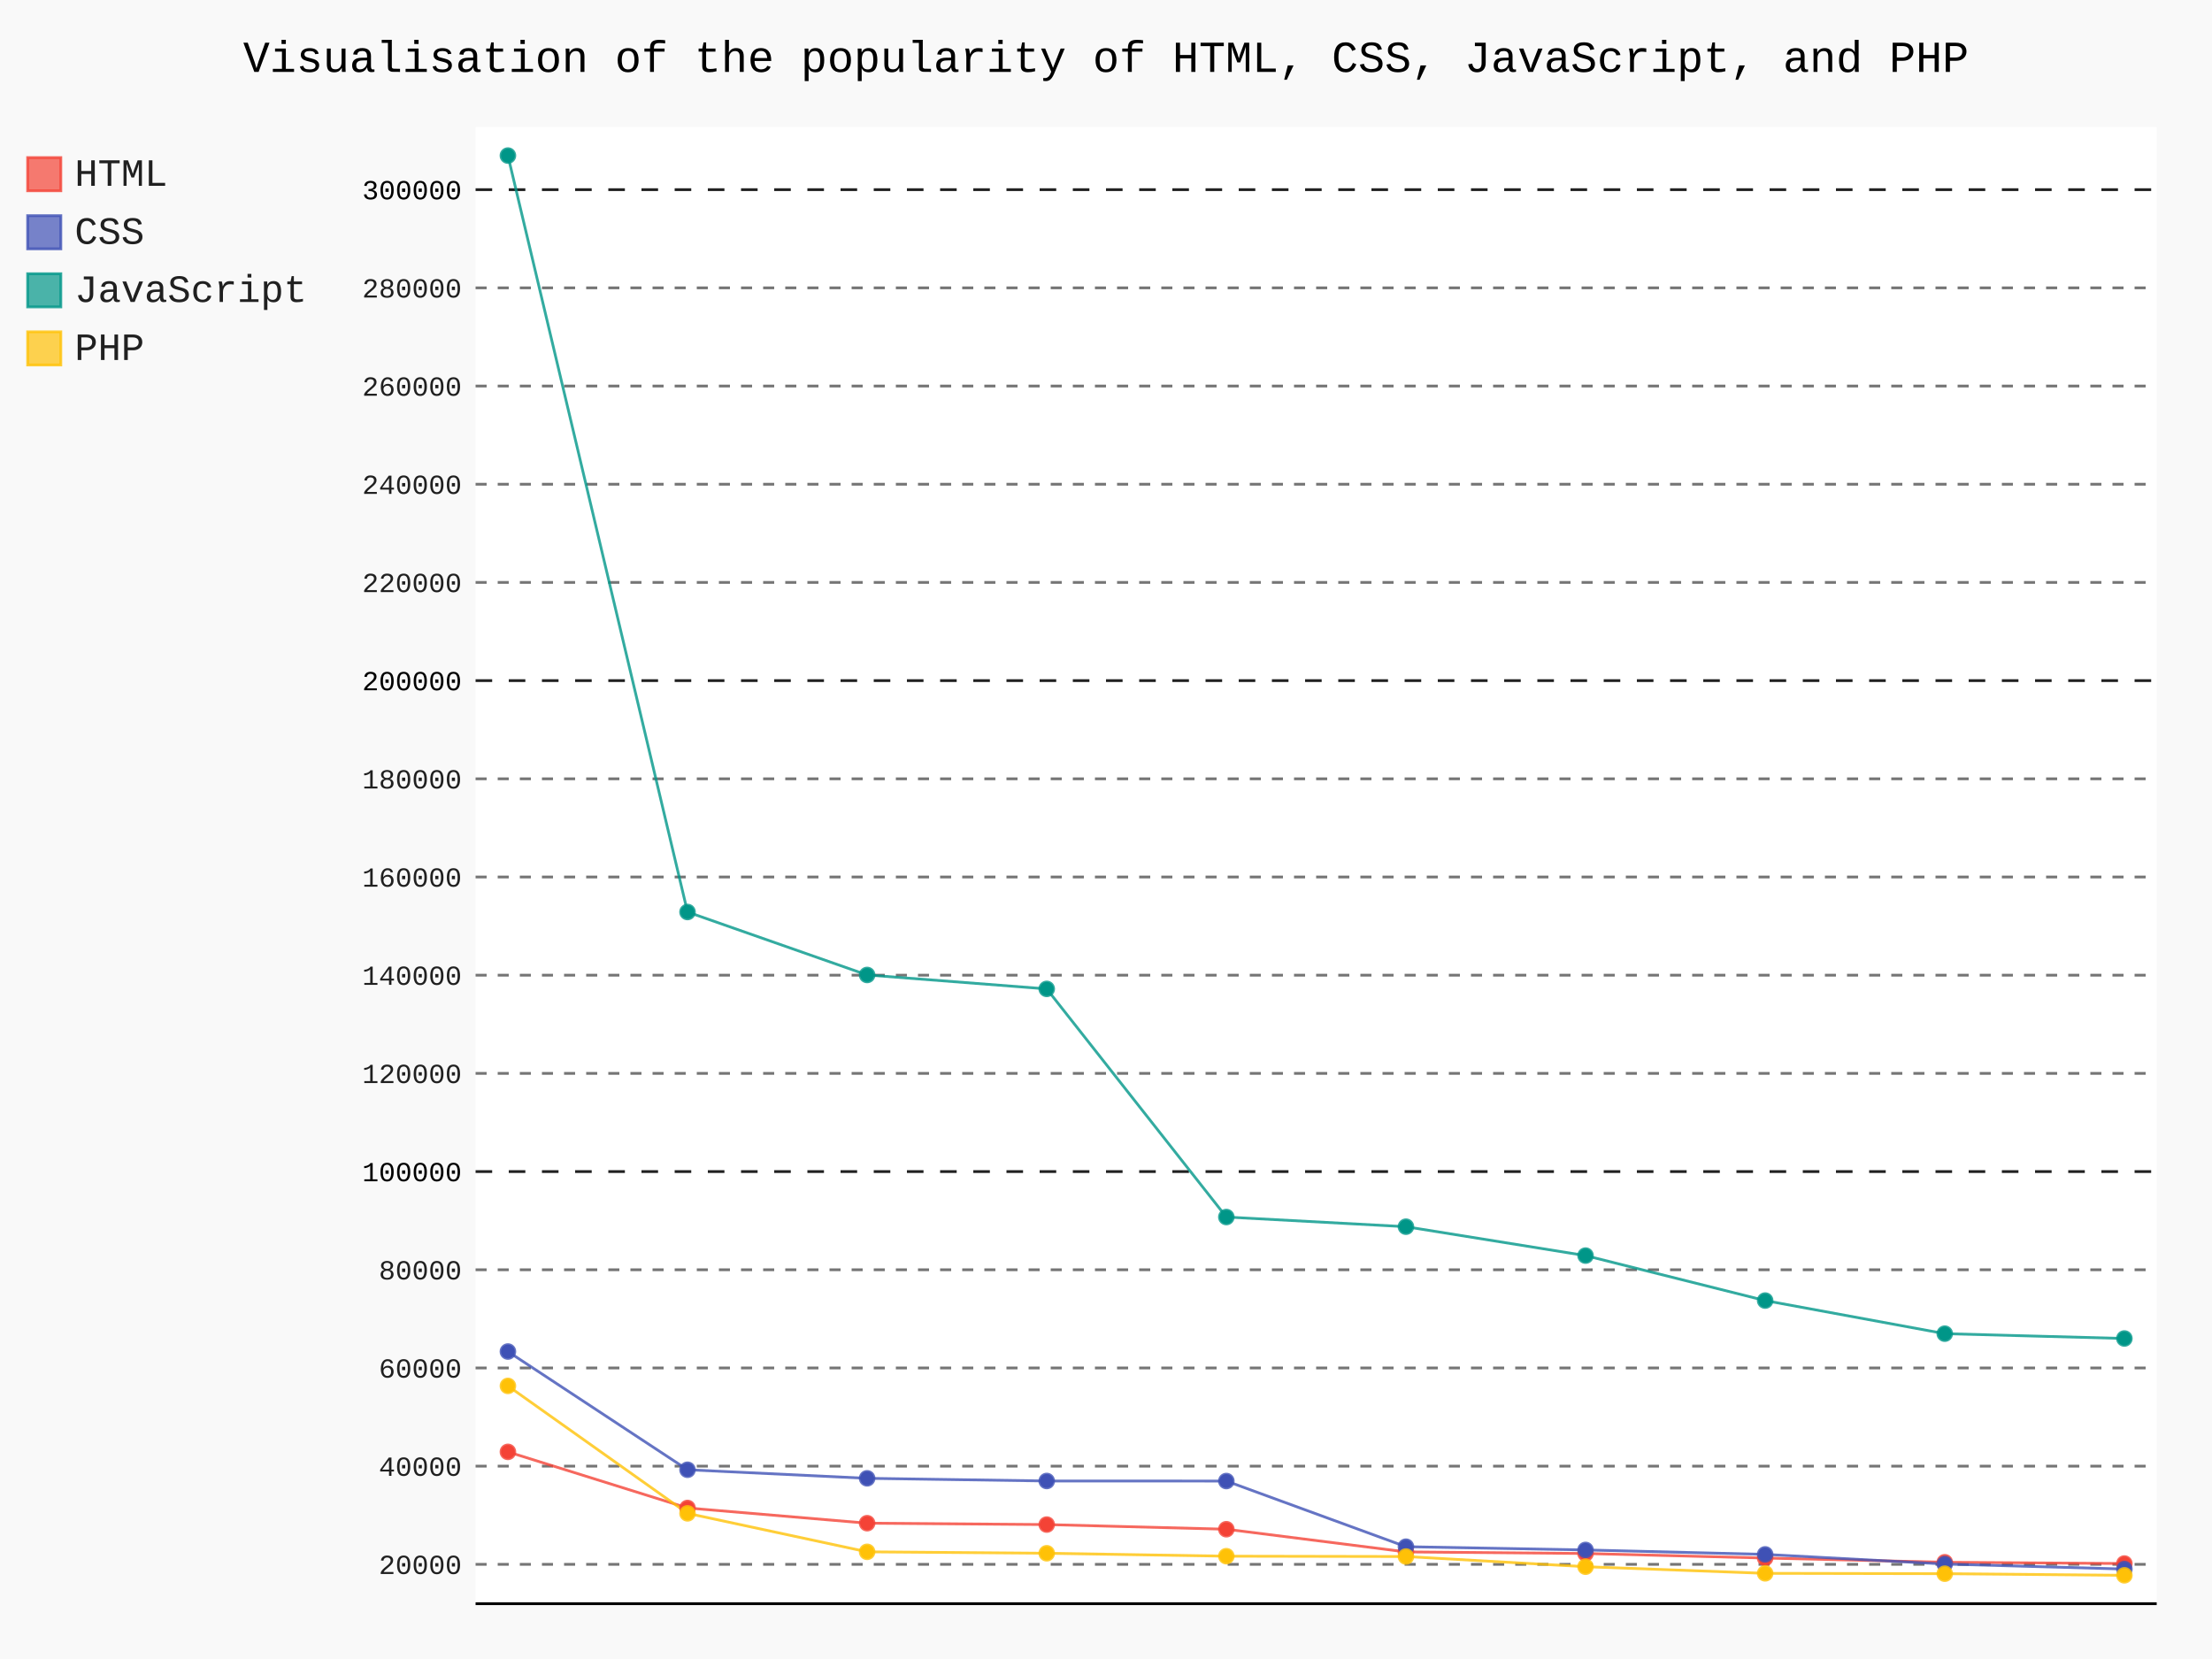
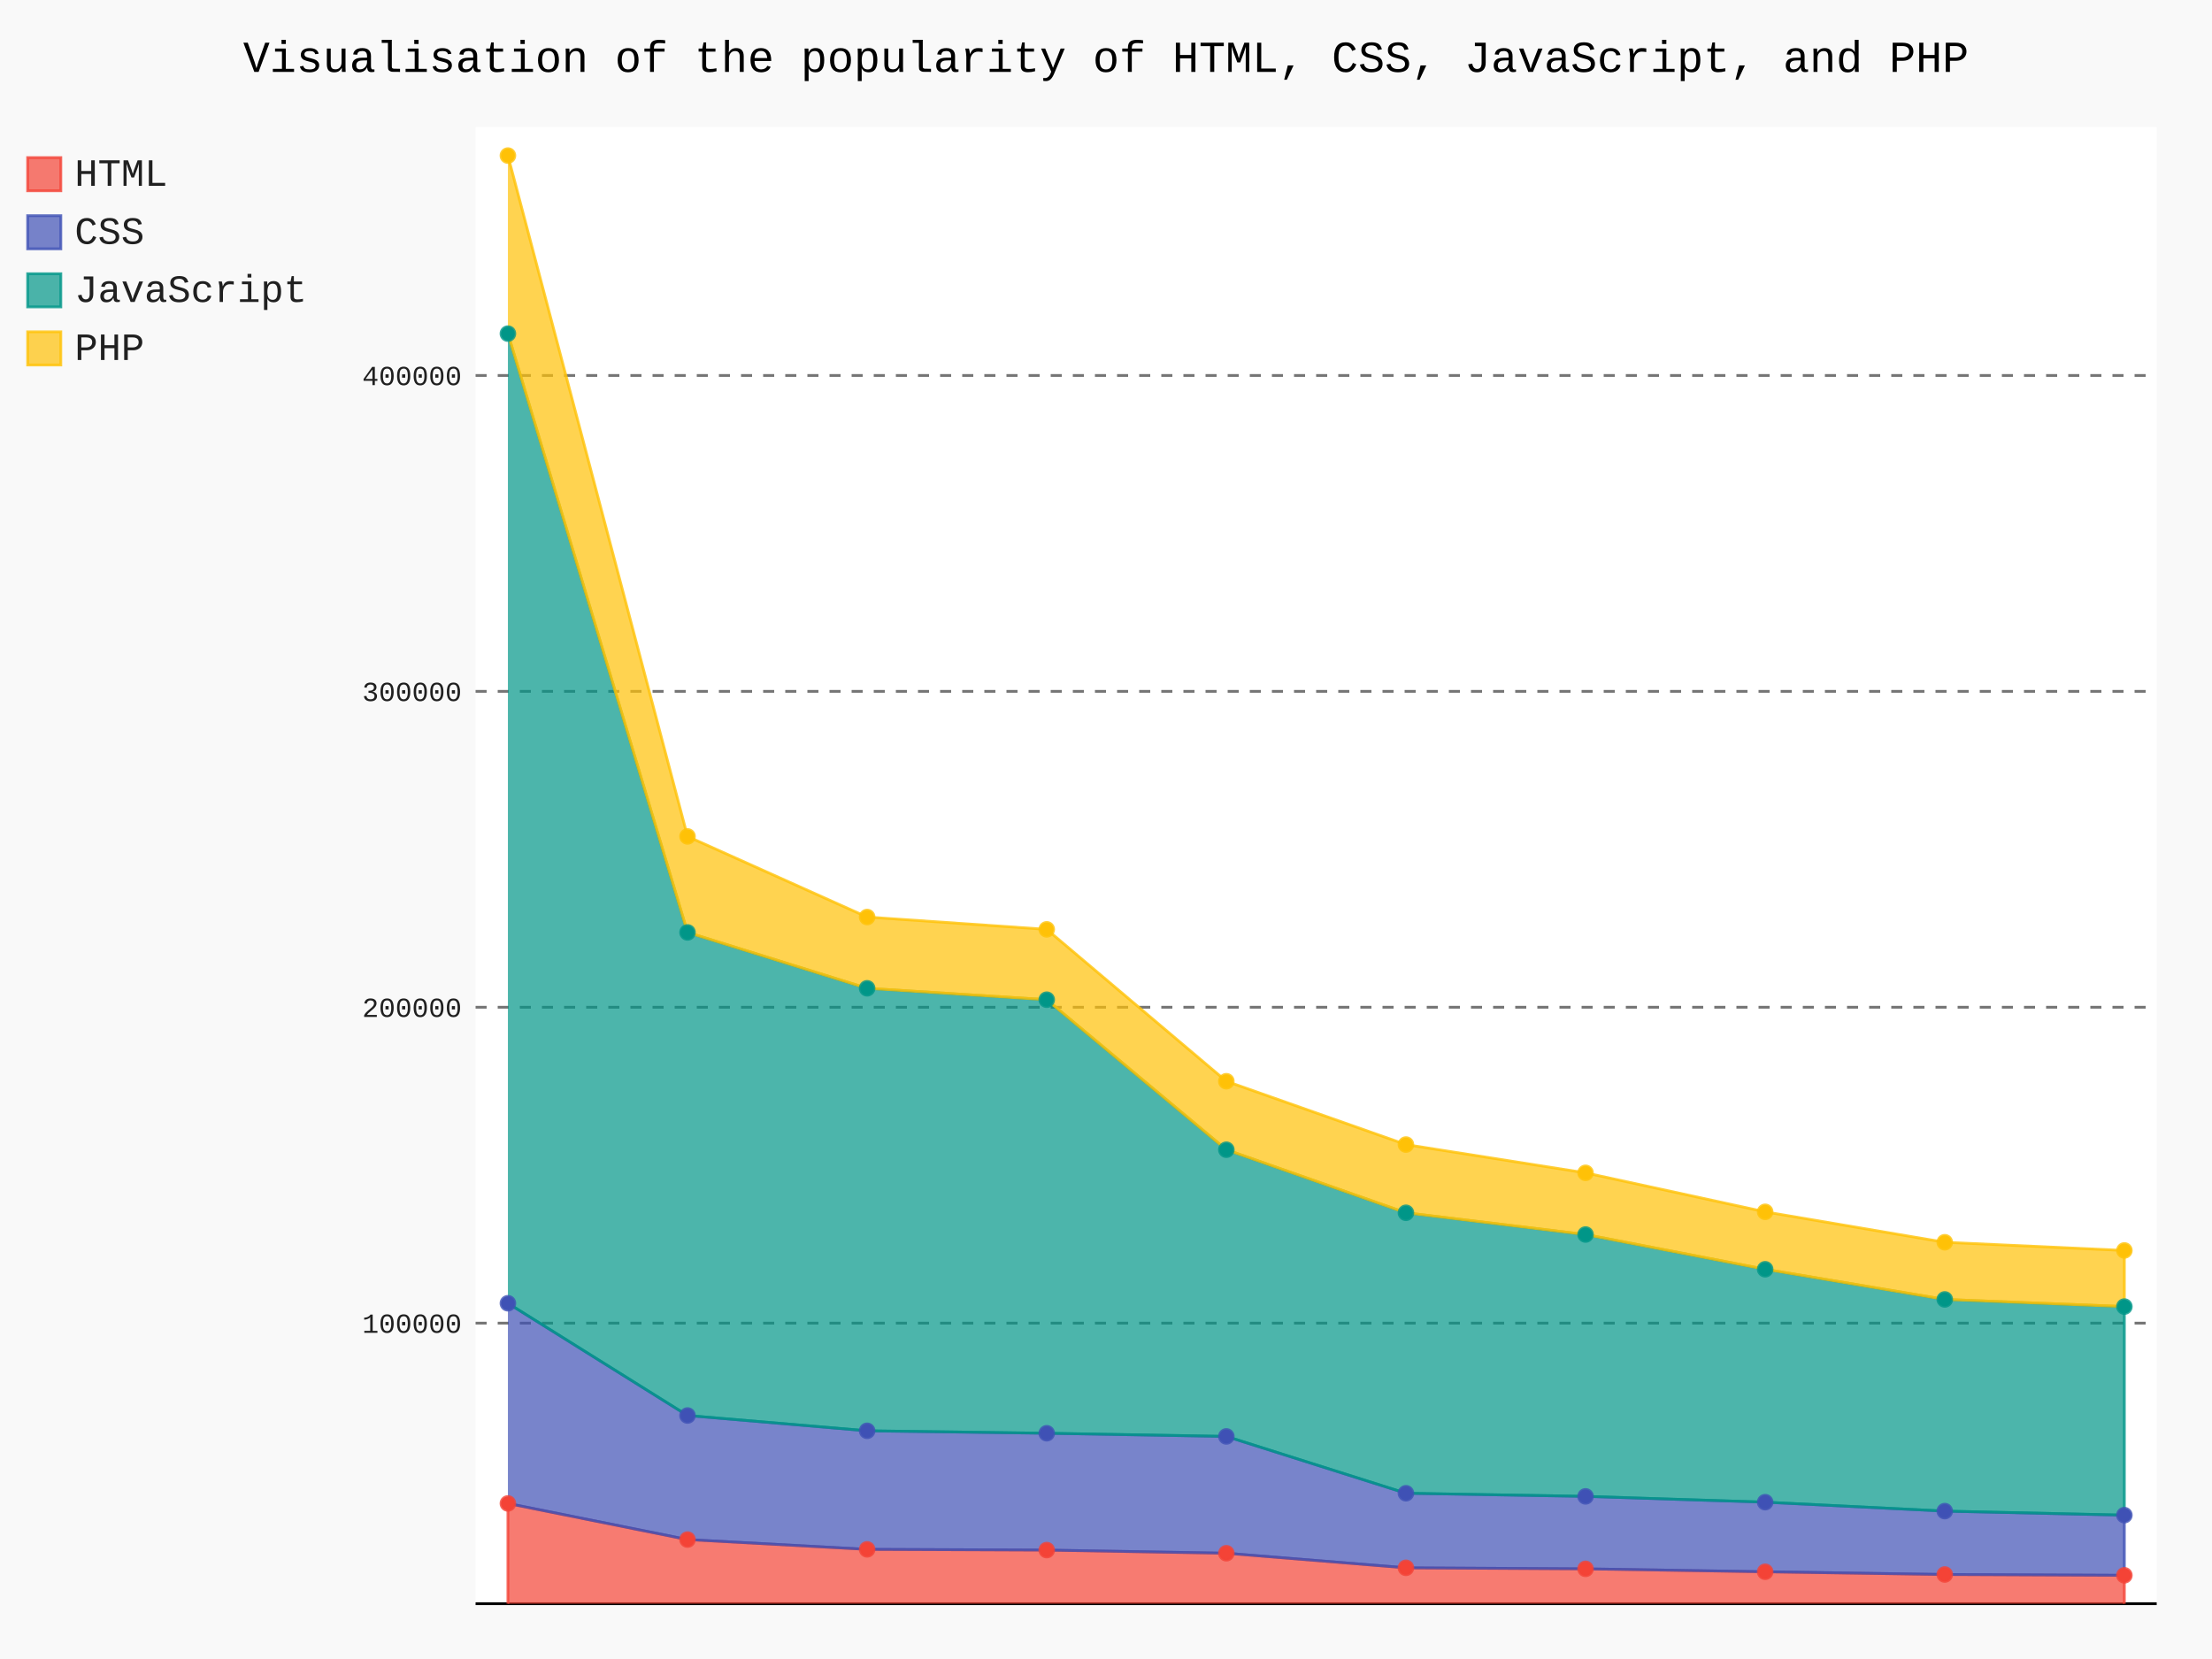
- <svg xmlns="http://www.w3.org/2000/svg" class="pygal-chart" id="chart-4a16db24-56ed-4ac9-aa2d-c1a72a6b1353" viewBox="0 0 800 600">
+ <svg xmlns="http://www.w3.org/2000/svg" class="pygal-chart" id="chart-ff582e58-d6ec-4547-81c3-12c6f5f0f0ac" viewBox="0 0 800 600">
  <defs>
-     <style type="text/css">#chart-4a16db24-56ed-4ac9-aa2d-c1a72a6b1353{-webkit-user-select:none;-webkit-font-smoothing:antialiased;font-family:Consolas,"Liberation Mono",Menlo,Courier,monospace}#chart-4a16db24-56ed-4ac9-aa2d-c1a72a6b1353 .title{font-family:Consolas,"Liberation Mono",Menlo,Courier,monospace;font-size:16px}#chart-4a16db24-56ed-4ac9-aa2d-c1a72a6b1353 .legends .legend text{font-family:Consolas,"Liberation Mono",Menlo,Courier,monospace;font-size:14px}#chart-4a16db24-56ed-4ac9-aa2d-c1a72a6b1353 .axis text{font-family:Consolas,"Liberation Mono",Menlo,Courier,monospace;font-size:10px}#chart-4a16db24-56ed-4ac9-aa2d-c1a72a6b1353 .axis text.major{font-family:Consolas,"Liberation Mono",Menlo,Courier,monospace;font-size:10px}#chart-4a16db24-56ed-4ac9-aa2d-c1a72a6b1353 .text-overlay text.value{font-family:Consolas,"Liberation Mono",Menlo,Courier,monospace;font-size:16px}#chart-4a16db24-56ed-4ac9-aa2d-c1a72a6b1353 .text-overlay text.label{font-family:Consolas,"Liberation Mono",Menlo,Courier,monospace;font-size:10px}#chart-4a16db24-56ed-4ac9-aa2d-c1a72a6b1353 .tooltip{font-family:Consolas,"Liberation Mono",Menlo,Courier,monospace;font-size:14px}#chart-4a16db24-56ed-4ac9-aa2d-c1a72a6b1353 text.no_data{font-family:Consolas,"Liberation Mono",Menlo,Courier,monospace;font-size:64px}
- #chart-4a16db24-56ed-4ac9-aa2d-c1a72a6b1353{background-color:rgba(249,249,249,1)}#chart-4a16db24-56ed-4ac9-aa2d-c1a72a6b1353 path,#chart-4a16db24-56ed-4ac9-aa2d-c1a72a6b1353 line,#chart-4a16db24-56ed-4ac9-aa2d-c1a72a6b1353 rect,#chart-4a16db24-56ed-4ac9-aa2d-c1a72a6b1353 circle{-webkit-transition:150ms;-moz-transition:150ms;transition:150ms}#chart-4a16db24-56ed-4ac9-aa2d-c1a72a6b1353 .graph &gt; .background{fill:rgba(249,249,249,1)}#chart-4a16db24-56ed-4ac9-aa2d-c1a72a6b1353 .plot &gt; .background{fill:rgba(255,255,255,1)}#chart-4a16db24-56ed-4ac9-aa2d-c1a72a6b1353 .graph{fill:rgba(0,0,0,.87)}#chart-4a16db24-56ed-4ac9-aa2d-c1a72a6b1353 text.no_data{fill:rgba(0,0,0,1)}#chart-4a16db24-56ed-4ac9-aa2d-c1a72a6b1353 .title{fill:rgba(0,0,0,1)}#chart-4a16db24-56ed-4ac9-aa2d-c1a72a6b1353 .legends .legend text{fill:rgba(0,0,0,.87)}#chart-4a16db24-56ed-4ac9-aa2d-c1a72a6b1353 .legends .legend:hover text{fill:rgba(0,0,0,1)}#chart-4a16db24-56ed-4ac9-aa2d-c1a72a6b1353 .axis .line{stroke:rgba(0,0,0,1)}#chart-4a16db24-56ed-4ac9-aa2d-c1a72a6b1353 .axis .guide.line{stroke:rgba(0,0,0,.54)}#chart-4a16db24-56ed-4ac9-aa2d-c1a72a6b1353 .axis .major.line{stroke:rgba(0,0,0,.87)}#chart-4a16db24-56ed-4ac9-aa2d-c1a72a6b1353 .axis text.major{fill:rgba(0,0,0,1)}#chart-4a16db24-56ed-4ac9-aa2d-c1a72a6b1353 .axis.y .guides:hover .guide.line,#chart-4a16db24-56ed-4ac9-aa2d-c1a72a6b1353 .line-graph .axis.x .guides:hover .guide.line,#chart-4a16db24-56ed-4ac9-aa2d-c1a72a6b1353 .stackedline-graph .axis.x .guides:hover .guide.line,#chart-4a16db24-56ed-4ac9-aa2d-c1a72a6b1353 .xy-graph .axis.x .guides:hover .guide.line{stroke:rgba(0,0,0,1)}#chart-4a16db24-56ed-4ac9-aa2d-c1a72a6b1353 .axis .guides:hover text{fill:rgba(0,0,0,1)}#chart-4a16db24-56ed-4ac9-aa2d-c1a72a6b1353 .reactive{fill-opacity:.7;stroke-opacity:.8}#chart-4a16db24-56ed-4ac9-aa2d-c1a72a6b1353 .ci{stroke:rgba(0,0,0,.87)}#chart-4a16db24-56ed-4ac9-aa2d-c1a72a6b1353 .reactive.active,#chart-4a16db24-56ed-4ac9-aa2d-c1a72a6b1353 .active .reactive{fill-opacity:.8;stroke-opacity:.9;stroke-width:4}#chart-4a16db24-56ed-4ac9-aa2d-c1a72a6b1353 .ci .reactive.active{stroke-width:1.5}#chart-4a16db24-56ed-4ac9-aa2d-c1a72a6b1353 .series text{fill:rgba(0,0,0,1)}#chart-4a16db24-56ed-4ac9-aa2d-c1a72a6b1353 .tooltip rect{fill:rgba(255,255,255,1);stroke:rgba(0,0,0,1);-webkit-transition:opacity 150ms;-moz-transition:opacity 150ms;transition:opacity 150ms}#chart-4a16db24-56ed-4ac9-aa2d-c1a72a6b1353 .tooltip .label{fill:rgba(0,0,0,.87)}#chart-4a16db24-56ed-4ac9-aa2d-c1a72a6b1353 .tooltip .label{fill:rgba(0,0,0,.87)}#chart-4a16db24-56ed-4ac9-aa2d-c1a72a6b1353 .tooltip .legend{font-size:.8em;fill:rgba(0,0,0,.54)}#chart-4a16db24-56ed-4ac9-aa2d-c1a72a6b1353 .tooltip .x_label{font-size:.6em;fill:rgba(0,0,0,1)}#chart-4a16db24-56ed-4ac9-aa2d-c1a72a6b1353 .tooltip .xlink{font-size:.5em;text-decoration:underline}#chart-4a16db24-56ed-4ac9-aa2d-c1a72a6b1353 .tooltip .value{font-size:1.5em}#chart-4a16db24-56ed-4ac9-aa2d-c1a72a6b1353 .bound{font-size:.5em}#chart-4a16db24-56ed-4ac9-aa2d-c1a72a6b1353 .max-value{font-size:.75em;fill:rgba(0,0,0,.54)}#chart-4a16db24-56ed-4ac9-aa2d-c1a72a6b1353 .map-element{fill:rgba(255,255,255,1);stroke:rgba(0,0,0,.54) !important}#chart-4a16db24-56ed-4ac9-aa2d-c1a72a6b1353 .map-element .reactive{fill-opacity:inherit;stroke-opacity:inherit}#chart-4a16db24-56ed-4ac9-aa2d-c1a72a6b1353 .color-0,#chart-4a16db24-56ed-4ac9-aa2d-c1a72a6b1353 .color-0 a:visited{stroke:#F44336;fill:#F44336}#chart-4a16db24-56ed-4ac9-aa2d-c1a72a6b1353 .color-1,#chart-4a16db24-56ed-4ac9-aa2d-c1a72a6b1353 .color-1 a:visited{stroke:#3F51B5;fill:#3F51B5}#chart-4a16db24-56ed-4ac9-aa2d-c1a72a6b1353 .color-2,#chart-4a16db24-56ed-4ac9-aa2d-c1a72a6b1353 .color-2 a:visited{stroke:#009688;fill:#009688}#chart-4a16db24-56ed-4ac9-aa2d-c1a72a6b1353 .color-3,#chart-4a16db24-56ed-4ac9-aa2d-c1a72a6b1353 .color-3 a:visited{stroke:#FFC107;fill:#FFC107}#chart-4a16db24-56ed-4ac9-aa2d-c1a72a6b1353 .text-overlay .color-0 text{fill:black}#chart-4a16db24-56ed-4ac9-aa2d-c1a72a6b1353 .text-overlay .color-1 text{fill:black}#chart-4a16db24-56ed-4ac9-aa2d-c1a72a6b1353 .text-overlay .color-2 text{fill:black}#chart-4a16db24-56ed-4ac9-aa2d-c1a72a6b1353 .text-overlay .color-3 text{fill:black}
- #chart-4a16db24-56ed-4ac9-aa2d-c1a72a6b1353 text.no_data{text-anchor:middle}#chart-4a16db24-56ed-4ac9-aa2d-c1a72a6b1353 .guide.line{fill:none}#chart-4a16db24-56ed-4ac9-aa2d-c1a72a6b1353 .centered{text-anchor:middle}#chart-4a16db24-56ed-4ac9-aa2d-c1a72a6b1353 .title{text-anchor:middle}#chart-4a16db24-56ed-4ac9-aa2d-c1a72a6b1353 .legends .legend text{fill-opacity:1}#chart-4a16db24-56ed-4ac9-aa2d-c1a72a6b1353 .axis.x text{text-anchor:middle}#chart-4a16db24-56ed-4ac9-aa2d-c1a72a6b1353 .axis.x:not(.web) text[transform]{text-anchor:start}#chart-4a16db24-56ed-4ac9-aa2d-c1a72a6b1353 .axis.x:not(.web) text[transform].backwards{text-anchor:end}#chart-4a16db24-56ed-4ac9-aa2d-c1a72a6b1353 .axis.y text{text-anchor:end}#chart-4a16db24-56ed-4ac9-aa2d-c1a72a6b1353 .axis.y text[transform].backwards{text-anchor:start}#chart-4a16db24-56ed-4ac9-aa2d-c1a72a6b1353 .axis.y2 text{text-anchor:start}#chart-4a16db24-56ed-4ac9-aa2d-c1a72a6b1353 .axis.y2 text[transform].backwards{text-anchor:end}#chart-4a16db24-56ed-4ac9-aa2d-c1a72a6b1353 .axis .guide.line{stroke-dasharray:4,4}#chart-4a16db24-56ed-4ac9-aa2d-c1a72a6b1353 .axis .major.guide.line{stroke-dasharray:6,6}#chart-4a16db24-56ed-4ac9-aa2d-c1a72a6b1353 .horizontal .axis.y .guide.line,#chart-4a16db24-56ed-4ac9-aa2d-c1a72a6b1353 .horizontal .axis.y2 .guide.line,#chart-4a16db24-56ed-4ac9-aa2d-c1a72a6b1353 .vertical .axis.x .guide.line{opacity:0}#chart-4a16db24-56ed-4ac9-aa2d-c1a72a6b1353 .horizontal .axis.always_show .guide.line,#chart-4a16db24-56ed-4ac9-aa2d-c1a72a6b1353 .vertical .axis.always_show .guide.line{opacity:1 !important}#chart-4a16db24-56ed-4ac9-aa2d-c1a72a6b1353 .axis.y .guides:hover .guide.line,#chart-4a16db24-56ed-4ac9-aa2d-c1a72a6b1353 .axis.y2 .guides:hover .guide.line,#chart-4a16db24-56ed-4ac9-aa2d-c1a72a6b1353 .axis.x .guides:hover .guide.line{opacity:1}#chart-4a16db24-56ed-4ac9-aa2d-c1a72a6b1353 .axis .guides:hover text{opacity:1}#chart-4a16db24-56ed-4ac9-aa2d-c1a72a6b1353 .nofill{fill:none}#chart-4a16db24-56ed-4ac9-aa2d-c1a72a6b1353 .subtle-fill{fill-opacity:.2}#chart-4a16db24-56ed-4ac9-aa2d-c1a72a6b1353 .dot{stroke-width:1px;fill-opacity:1}#chart-4a16db24-56ed-4ac9-aa2d-c1a72a6b1353 .dot.active{stroke-width:5px}#chart-4a16db24-56ed-4ac9-aa2d-c1a72a6b1353 .dot.negative{fill:transparent}#chart-4a16db24-56ed-4ac9-aa2d-c1a72a6b1353 text,#chart-4a16db24-56ed-4ac9-aa2d-c1a72a6b1353 tspan{stroke:none !important}#chart-4a16db24-56ed-4ac9-aa2d-c1a72a6b1353 .series text.active{opacity:1}#chart-4a16db24-56ed-4ac9-aa2d-c1a72a6b1353 .tooltip rect{fill-opacity:.95;stroke-width:.5}#chart-4a16db24-56ed-4ac9-aa2d-c1a72a6b1353 .tooltip text{fill-opacity:1}#chart-4a16db24-56ed-4ac9-aa2d-c1a72a6b1353 .showable{visibility:hidden}#chart-4a16db24-56ed-4ac9-aa2d-c1a72a6b1353 .showable.shown{visibility:visible}#chart-4a16db24-56ed-4ac9-aa2d-c1a72a6b1353 .gauge-background{fill:rgba(229,229,229,1);stroke:none}#chart-4a16db24-56ed-4ac9-aa2d-c1a72a6b1353 .bg-lines{stroke:rgba(249,249,249,1);stroke-width:2px}</style>
+     <style type="text/css">#chart-ff582e58-d6ec-4547-81c3-12c6f5f0f0ac{-webkit-user-select:none;-webkit-font-smoothing:antialiased;font-family:Consolas,"Liberation Mono",Menlo,Courier,monospace}#chart-ff582e58-d6ec-4547-81c3-12c6f5f0f0ac .title{font-family:Consolas,"Liberation Mono",Menlo,Courier,monospace;font-size:16px}#chart-ff582e58-d6ec-4547-81c3-12c6f5f0f0ac .legends .legend text{font-family:Consolas,"Liberation Mono",Menlo,Courier,monospace;font-size:14px}#chart-ff582e58-d6ec-4547-81c3-12c6f5f0f0ac .axis text{font-family:Consolas,"Liberation Mono",Menlo,Courier,monospace;font-size:10px}#chart-ff582e58-d6ec-4547-81c3-12c6f5f0f0ac .axis text.major{font-family:Consolas,"Liberation Mono",Menlo,Courier,monospace;font-size:10px}#chart-ff582e58-d6ec-4547-81c3-12c6f5f0f0ac .text-overlay text.value{font-family:Consolas,"Liberation Mono",Menlo,Courier,monospace;font-size:16px}#chart-ff582e58-d6ec-4547-81c3-12c6f5f0f0ac .text-overlay text.label{font-family:Consolas,"Liberation Mono",Menlo,Courier,monospace;font-size:10px}#chart-ff582e58-d6ec-4547-81c3-12c6f5f0f0ac .tooltip{font-family:Consolas,"Liberation Mono",Menlo,Courier,monospace;font-size:14px}#chart-ff582e58-d6ec-4547-81c3-12c6f5f0f0ac text.no_data{font-family:Consolas,"Liberation Mono",Menlo,Courier,monospace;font-size:64px}
+ #chart-ff582e58-d6ec-4547-81c3-12c6f5f0f0ac{background-color:rgba(249,249,249,1)}#chart-ff582e58-d6ec-4547-81c3-12c6f5f0f0ac path,#chart-ff582e58-d6ec-4547-81c3-12c6f5f0f0ac line,#chart-ff582e58-d6ec-4547-81c3-12c6f5f0f0ac rect,#chart-ff582e58-d6ec-4547-81c3-12c6f5f0f0ac circle{-webkit-transition:150ms;-moz-transition:150ms;transition:150ms}#chart-ff582e58-d6ec-4547-81c3-12c6f5f0f0ac .graph &gt; .background{fill:rgba(249,249,249,1)}#chart-ff582e58-d6ec-4547-81c3-12c6f5f0f0ac .plot &gt; .background{fill:rgba(255,255,255,1)}#chart-ff582e58-d6ec-4547-81c3-12c6f5f0f0ac .graph{fill:rgba(0,0,0,.87)}#chart-ff582e58-d6ec-4547-81c3-12c6f5f0f0ac text.no_data{fill:rgba(0,0,0,1)}#chart-ff582e58-d6ec-4547-81c3-12c6f5f0f0ac .title{fill:rgba(0,0,0,1)}#chart-ff582e58-d6ec-4547-81c3-12c6f5f0f0ac .legends .legend text{fill:rgba(0,0,0,.87)}#chart-ff582e58-d6ec-4547-81c3-12c6f5f0f0ac .legends .legend:hover text{fill:rgba(0,0,0,1)}#chart-ff582e58-d6ec-4547-81c3-12c6f5f0f0ac .axis .line{stroke:rgba(0,0,0,1)}#chart-ff582e58-d6ec-4547-81c3-12c6f5f0f0ac .axis .guide.line{stroke:rgba(0,0,0,.54)}#chart-ff582e58-d6ec-4547-81c3-12c6f5f0f0ac .axis .major.line{stroke:rgba(0,0,0,.87)}#chart-ff582e58-d6ec-4547-81c3-12c6f5f0f0ac .axis text.major{fill:rgba(0,0,0,1)}#chart-ff582e58-d6ec-4547-81c3-12c6f5f0f0ac .axis.y .guides:hover .guide.line,#chart-ff582e58-d6ec-4547-81c3-12c6f5f0f0ac .line-graph .axis.x .guides:hover .guide.line,#chart-ff582e58-d6ec-4547-81c3-12c6f5f0f0ac .stackedline-graph .axis.x .guides:hover .guide.line,#chart-ff582e58-d6ec-4547-81c3-12c6f5f0f0ac .xy-graph .axis.x .guides:hover .guide.line{stroke:rgba(0,0,0,1)}#chart-ff582e58-d6ec-4547-81c3-12c6f5f0f0ac .axis .guides:hover text{fill:rgba(0,0,0,1)}#chart-ff582e58-d6ec-4547-81c3-12c6f5f0f0ac .reactive{fill-opacity:.7;stroke-opacity:.8}#chart-ff582e58-d6ec-4547-81c3-12c6f5f0f0ac .ci{stroke:rgba(0,0,0,.87)}#chart-ff582e58-d6ec-4547-81c3-12c6f5f0f0ac .reactive.active,#chart-ff582e58-d6ec-4547-81c3-12c6f5f0f0ac .active .reactive{fill-opacity:.8;stroke-opacity:.9;stroke-width:4}#chart-ff582e58-d6ec-4547-81c3-12c6f5f0f0ac .ci .reactive.active{stroke-width:1.5}#chart-ff582e58-d6ec-4547-81c3-12c6f5f0f0ac .series text{fill:rgba(0,0,0,1)}#chart-ff582e58-d6ec-4547-81c3-12c6f5f0f0ac .tooltip rect{fill:rgba(255,255,255,1);stroke:rgba(0,0,0,1);-webkit-transition:opacity 150ms;-moz-transition:opacity 150ms;transition:opacity 150ms}#chart-ff582e58-d6ec-4547-81c3-12c6f5f0f0ac .tooltip .label{fill:rgba(0,0,0,.87)}#chart-ff582e58-d6ec-4547-81c3-12c6f5f0f0ac .tooltip .label{fill:rgba(0,0,0,.87)}#chart-ff582e58-d6ec-4547-81c3-12c6f5f0f0ac .tooltip .legend{font-size:.8em;fill:rgba(0,0,0,.54)}#chart-ff582e58-d6ec-4547-81c3-12c6f5f0f0ac .tooltip .x_label{font-size:.6em;fill:rgba(0,0,0,1)}#chart-ff582e58-d6ec-4547-81c3-12c6f5f0f0ac .tooltip .xlink{font-size:.5em;text-decoration:underline}#chart-ff582e58-d6ec-4547-81c3-12c6f5f0f0ac .tooltip .value{font-size:1.5em}#chart-ff582e58-d6ec-4547-81c3-12c6f5f0f0ac .bound{font-size:.5em}#chart-ff582e58-d6ec-4547-81c3-12c6f5f0f0ac .max-value{font-size:.75em;fill:rgba(0,0,0,.54)}#chart-ff582e58-d6ec-4547-81c3-12c6f5f0f0ac .map-element{fill:rgba(255,255,255,1);stroke:rgba(0,0,0,.54) !important}#chart-ff582e58-d6ec-4547-81c3-12c6f5f0f0ac .map-element .reactive{fill-opacity:inherit;stroke-opacity:inherit}#chart-ff582e58-d6ec-4547-81c3-12c6f5f0f0ac .color-0,#chart-ff582e58-d6ec-4547-81c3-12c6f5f0f0ac .color-0 a:visited{stroke:#F44336;fill:#F44336}#chart-ff582e58-d6ec-4547-81c3-12c6f5f0f0ac .color-1,#chart-ff582e58-d6ec-4547-81c3-12c6f5f0f0ac .color-1 a:visited{stroke:#3F51B5;fill:#3F51B5}#chart-ff582e58-d6ec-4547-81c3-12c6f5f0f0ac .color-2,#chart-ff582e58-d6ec-4547-81c3-12c6f5f0f0ac .color-2 a:visited{stroke:#009688;fill:#009688}#chart-ff582e58-d6ec-4547-81c3-12c6f5f0f0ac .color-3,#chart-ff582e58-d6ec-4547-81c3-12c6f5f0f0ac .color-3 a:visited{stroke:#FFC107;fill:#FFC107}#chart-ff582e58-d6ec-4547-81c3-12c6f5f0f0ac .text-overlay .color-0 text{fill:black}#chart-ff582e58-d6ec-4547-81c3-12c6f5f0f0ac .text-overlay .color-1 text{fill:black}#chart-ff582e58-d6ec-4547-81c3-12c6f5f0f0ac .text-overlay .color-2 text{fill:black}#chart-ff582e58-d6ec-4547-81c3-12c6f5f0f0ac .text-overlay .color-3 text{fill:black}
+ #chart-ff582e58-d6ec-4547-81c3-12c6f5f0f0ac text.no_data{text-anchor:middle}#chart-ff582e58-d6ec-4547-81c3-12c6f5f0f0ac .guide.line{fill:none}#chart-ff582e58-d6ec-4547-81c3-12c6f5f0f0ac .centered{text-anchor:middle}#chart-ff582e58-d6ec-4547-81c3-12c6f5f0f0ac .title{text-anchor:middle}#chart-ff582e58-d6ec-4547-81c3-12c6f5f0f0ac .legends .legend text{fill-opacity:1}#chart-ff582e58-d6ec-4547-81c3-12c6f5f0f0ac .axis.x text{text-anchor:middle}#chart-ff582e58-d6ec-4547-81c3-12c6f5f0f0ac .axis.x:not(.web) text[transform]{text-anchor:start}#chart-ff582e58-d6ec-4547-81c3-12c6f5f0f0ac .axis.x:not(.web) text[transform].backwards{text-anchor:end}#chart-ff582e58-d6ec-4547-81c3-12c6f5f0f0ac .axis.y text{text-anchor:end}#chart-ff582e58-d6ec-4547-81c3-12c6f5f0f0ac .axis.y text[transform].backwards{text-anchor:start}#chart-ff582e58-d6ec-4547-81c3-12c6f5f0f0ac .axis.y2 text{text-anchor:start}#chart-ff582e58-d6ec-4547-81c3-12c6f5f0f0ac .axis.y2 text[transform].backwards{text-anchor:end}#chart-ff582e58-d6ec-4547-81c3-12c6f5f0f0ac .axis .guide.line{stroke-dasharray:4,4}#chart-ff582e58-d6ec-4547-81c3-12c6f5f0f0ac .axis .major.guide.line{stroke-dasharray:6,6}#chart-ff582e58-d6ec-4547-81c3-12c6f5f0f0ac .horizontal .axis.y .guide.line,#chart-ff582e58-d6ec-4547-81c3-12c6f5f0f0ac .horizontal .axis.y2 .guide.line,#chart-ff582e58-d6ec-4547-81c3-12c6f5f0f0ac .vertical .axis.x .guide.line{opacity:0}#chart-ff582e58-d6ec-4547-81c3-12c6f5f0f0ac .horizontal .axis.always_show .guide.line,#chart-ff582e58-d6ec-4547-81c3-12c6f5f0f0ac .vertical .axis.always_show .guide.line{opacity:1 !important}#chart-ff582e58-d6ec-4547-81c3-12c6f5f0f0ac .axis.y .guides:hover .guide.line,#chart-ff582e58-d6ec-4547-81c3-12c6f5f0f0ac .axis.y2 .guides:hover .guide.line,#chart-ff582e58-d6ec-4547-81c3-12c6f5f0f0ac .axis.x .guides:hover .guide.line{opacity:1}#chart-ff582e58-d6ec-4547-81c3-12c6f5f0f0ac .axis .guides:hover text{opacity:1}#chart-ff582e58-d6ec-4547-81c3-12c6f5f0f0ac .nofill{fill:none}#chart-ff582e58-d6ec-4547-81c3-12c6f5f0f0ac .subtle-fill{fill-opacity:.2}#chart-ff582e58-d6ec-4547-81c3-12c6f5f0f0ac .dot{stroke-width:1px;fill-opacity:1}#chart-ff582e58-d6ec-4547-81c3-12c6f5f0f0ac .dot.active{stroke-width:5px}#chart-ff582e58-d6ec-4547-81c3-12c6f5f0f0ac .dot.negative{fill:transparent}#chart-ff582e58-d6ec-4547-81c3-12c6f5f0f0ac text,#chart-ff582e58-d6ec-4547-81c3-12c6f5f0f0ac tspan{stroke:none !important}#chart-ff582e58-d6ec-4547-81c3-12c6f5f0f0ac .series text.active{opacity:1}#chart-ff582e58-d6ec-4547-81c3-12c6f5f0f0ac .tooltip rect{fill-opacity:.95;stroke-width:.5}#chart-ff582e58-d6ec-4547-81c3-12c6f5f0f0ac .tooltip text{fill-opacity:1}#chart-ff582e58-d6ec-4547-81c3-12c6f5f0f0ac .showable{visibility:hidden}#chart-ff582e58-d6ec-4547-81c3-12c6f5f0f0ac .showable.shown{visibility:visible}#chart-ff582e58-d6ec-4547-81c3-12c6f5f0f0ac .gauge-background{fill:rgba(229,229,229,1);stroke:none}#chart-ff582e58-d6ec-4547-81c3-12c6f5f0f0ac .bg-lines{stroke:rgba(249,249,249,1);stroke-width:2px}</style>
  </defs>
-   <g class="graph line-graph vertical">
+   <g class="graph stackedline-graph vertical">
    <rect class="background" height="600" width="800" x="0" y="0" />
    <g class="plot" transform="translate(172, 46)">
      <rect class="background" height="534" width="608.0" x="0" y="0" />
      <g class="axis y always_show">
        <path class="line" d="M0 534 h608" />
        <g class="guides">
-           <path class="guide line" d="M0 519.764 h608" />
-           <text class="" x="-5" y="523.264">20000</text>
-         </g>
-         <g class="guides">
-           <path class="guide line" d="M0 484.252 h608" />
-           <text class="" x="-5" y="487.752">40000</text>
-         </g>
-         <g class="guides">
-           <path class="guide line" d="M0 448.74 h608" />
-           <text class="" x="-5" y="452.24">60000</text>
-         </g>
-         <g class="guides">
-           <path class="guide line" d="M0 413.228 h608" />
-           <text class="" x="-5" y="416.728">80000</text>
-         </g>
-         <g class="guides">
-           <path class="major guide line" d="M0 377.715 h608" />
-           <text class="major" x="-5" y="381.215">100000</text>
-         </g>
-         <g class="guides">
-           <path class="guide line" d="M0 342.203 h608" />
-           <text class="" x="-5" y="345.703">120000</text>
-         </g>
-         <g class="guides">
-           <path class="guide line" d="M0 306.691 h608" />
-           <text class="" x="-5" y="310.191">140000</text>
-         </g>
-         <g class="guides">
-           <path class="guide line" d="M0 271.179 h608" />
-           <text class="" x="-5" y="274.679">160000</text>
-         </g>
-         <g class="guides">
-           <path class="guide line" d="M0 235.667 h608" />
-           <text class="" x="-5" y="239.167">180000</text>
-         </g>
-         <g class="guides">
-           <path class="major guide line" d="M0 200.155 h608" />
-           <text class="major" x="-5" y="203.655">200000</text>
-         </g>
-         <g class="guides">
-           <path class="guide line" d="M0 164.642 h608" />
-           <text class="" x="-5" y="168.142">220000</text>
-         </g>
-         <g class="guides">
-           <path class="guide line" d="M0 129.13 h608" />
-           <text class="" x="-5" y="132.63">240000</text>
-         </g>
-         <g class="guides">
-           <path class="guide line" d="M0 93.618 h608" />
-           <text class="" x="-5" y="97.118">260000</text>
-         </g>
-         <g class="guides">
-           <path class="guide line" d="M0 58.106 h608" />
-           <text class="" x="-5" y="61.606">280000</text>
-         </g>
-         <g class="guides">
-           <path class="major guide line" d="M0 22.594 h608" />
-           <text class="major" x="-5" y="26.094">300000</text>
+           <path class="guide line" d="M0 432.527 h608" />
+           <text class="" x="-5" y="436.027">100000</text>
+         </g>
+         <g class="guides">
+           <path class="guide line" d="M0 318.283 h608" />
+           <text class="" x="-5" y="321.783">200000</text>
+         </g>
+         <g class="guides">
+           <path class="guide line" d="M0 204.039 h608" />
+           <text class="" x="-5" y="207.539">300000</text>
+         </g>
+         <g class="guides">
+           <path class="guide line" d="M0 89.795 h608" />
+           <text class="" x="-5" y="93.295">400000</text>
        </g>
      </g>
      <g class="series serie-0 color-0">
-         <path class="line reactive nofill" d="M11.692 479.088 L76.65 499.38 141.607 504.881 206.564 505.382 271.521 507.063 336.479 515.268 401.436 515.845 466.393 517.488 531.35 519.011 596.308 519.473" />
+         <path class="line reactive" d="M11.692 534 L11.692 497.74 76.65 510.806 141.607 514.347 206.564 514.611 271.521 515.747 336.479 521.022 401.436 521.394 466.393 522.454 531.35 523.436 596.308 523.731 596.308 534" />
      </g>
      <g class="series serie-1 color-1">
-         <path class="line reactive nofill" d="M11.692 442.802 L76.65 485.559 141.607 488.652 206.564 489.62 271.521 489.641 336.479 513.383 401.436 514.56 466.393 516.165 531.35 519.654 596.308 521.467" />
+         <path class="line reactive" d="M11.692 425.343 L76.65 465.941 141.607 471.471 206.564 472.358 271.521 473.501 336.479 494.055 401.436 495.186 466.393 497.282 531.35 500.516 596.308 501.974 596.308 523.731 531.35 523.436 466.393 522.454 401.436 521.394 336.479 521.022 271.521 515.747 206.564 514.611 141.607 514.347 76.65 510.806 11.692 497.74" />
      </g>
      <g class="series serie-2 color-2">
-         <path class="line reactive nofill" d="M11.692 10.269 L76.65 283.839 141.607 306.609 206.564 311.65 271.521 394.159 336.479 397.652 401.436 408.105 466.393 424.371 531.35 436.341 596.308 438.083" />
+         <path class="line reactive" d="M11.692 74.66 L76.65 291.222 141.607 311.433 206.564 315.554 271.521 369.816 336.479 392.621 401.436 400.484 466.393 413.046 531.35 423.953 596.308 426.544 596.308 501.974 531.35 500.516 466.393 497.282 401.436 495.186 336.479 494.055 271.521 473.501 206.564 472.358 141.607 471.471 76.65 465.941 11.692 425.343" />
      </g>
      <g class="series serie-3 color-3">
-         <path class="line reactive nofill" d="M11.692 455.233 L76.65 501.324 141.607 515.24 206.564 515.757 271.521 516.817 336.479 516.941 401.436 520.623 466.393 523.019 531.35 523.147 596.308 523.731" />
+         <path class="line reactive" d="M11.692 10.269 L76.65 256.507 141.607 285.661 206.564 290.116 271.521 345.05 336.479 367.946 401.436 378.176 466.393 392.276 531.35 403.28 596.308 406.247 596.308 426.544 531.35 423.953 466.393 413.046 401.436 400.484 336.479 392.621 271.521 369.816 206.564 315.554 141.607 311.433 76.65 291.222 11.692 74.66" />
      </g>
    </g>
    <g class="titles">
      <text class="title plot_title" x="400.0" y="26">Visualisation of the popularity of HTML, CSS, JavaScript, and PHP</text>
    </g>
    <g class="plot overlay" transform="translate(172, 46)">
      <g class="series serie-0 color-0">
        <g class="dots">
-           <circle class="dot reactive tooltip-trigger" cx="11.692" cy="479.088" r="2.5" />
-         </g>
-         <g class="dots">
-           <circle class="dot reactive tooltip-trigger" cx="76.65" cy="499.38" r="2.5" />
-         </g>
-         <g class="dots">
-           <circle class="dot reactive tooltip-trigger" cx="141.607" cy="504.881" r="2.5" />
-         </g>
-         <g class="dots">
-           <circle class="dot reactive tooltip-trigger" cx="206.564" cy="505.382" r="2.5" />
-         </g>
-         <g class="dots">
-           <circle class="dot reactive tooltip-trigger" cx="271.521" cy="507.063" r="2.5" />
-         </g>
-         <g class="dots">
-           <circle class="dot reactive tooltip-trigger" cx="336.479" cy="515.268" r="2.5" />
-         </g>
-         <g class="dots">
-           <circle class="dot reactive tooltip-trigger" cx="401.436" cy="515.845" r="2.5" />
-         </g>
-         <g class="dots">
-           <circle class="dot reactive tooltip-trigger" cx="466.393" cy="517.488" r="2.5" />
-         </g>
-         <g class="dots">
-           <circle class="dot reactive tooltip-trigger" cx="531.35" cy="519.011" r="2.5" />
-         </g>
-         <g class="dots">
-           <circle class="dot reactive tooltip-trigger" cx="596.308" cy="519.473" r="2.5" />
+           <circle class="dot reactive tooltip-trigger" cx="11.692" cy="497.74" r="2.5" />
+         </g>
+         <g class="dots">
+           <circle class="dot reactive tooltip-trigger" cx="76.65" cy="510.806" r="2.5" />
+         </g>
+         <g class="dots">
+           <circle class="dot reactive tooltip-trigger" cx="141.607" cy="514.347" r="2.5" />
+         </g>
+         <g class="dots">
+           <circle class="dot reactive tooltip-trigger" cx="206.564" cy="514.611" r="2.5" />
+         </g>
+         <g class="dots">
+           <circle class="dot reactive tooltip-trigger" cx="271.521" cy="515.747" r="2.5" />
+         </g>
+         <g class="dots">
+           <circle class="dot reactive tooltip-trigger" cx="336.479" cy="521.022" r="2.5" />
+         </g>
+         <g class="dots">
+           <circle class="dot reactive tooltip-trigger" cx="401.436" cy="521.394" r="2.5" />
+         </g>
+         <g class="dots">
+           <circle class="dot reactive tooltip-trigger" cx="466.393" cy="522.454" r="2.5" />
+         </g>
+         <g class="dots">
+           <circle class="dot reactive tooltip-trigger" cx="531.35" cy="523.436" r="2.5" />
+         </g>
+         <g class="dots">
+           <circle class="dot reactive tooltip-trigger" cx="596.308" cy="523.731" r="2.5" />
        </g>
      </g>
      <g class="series serie-1 color-1">
        <g class="dots">
-           <circle class="dot reactive tooltip-trigger" cx="11.692" cy="442.802" r="2.5" />
-         </g>
-         <g class="dots">
-           <circle class="dot reactive tooltip-trigger" cx="76.65" cy="485.559" r="2.5" />
-         </g>
-         <g class="dots">
-           <circle class="dot reactive tooltip-trigger" cx="141.607" cy="488.652" r="2.5" />
-         </g>
-         <g class="dots">
-           <circle class="dot reactive tooltip-trigger" cx="206.564" cy="489.62" r="2.5" />
-         </g>
-         <g class="dots">
-           <circle class="dot reactive tooltip-trigger" cx="271.521" cy="489.641" r="2.5" />
-         </g>
-         <g class="dots">
-           <circle class="dot reactive tooltip-trigger" cx="336.479" cy="513.383" r="2.5" />
-         </g>
-         <g class="dots">
-           <circle class="dot reactive tooltip-trigger" cx="401.436" cy="514.56" r="2.5" />
-         </g>
-         <g class="dots">
-           <circle class="dot reactive tooltip-trigger" cx="466.393" cy="516.165" r="2.5" />
-         </g>
-         <g class="dots">
-           <circle class="dot reactive tooltip-trigger" cx="531.35" cy="519.654" r="2.5" />
-         </g>
-         <g class="dots">
-           <circle class="dot reactive tooltip-trigger" cx="596.308" cy="521.467" r="2.5" />
+           <circle class="dot reactive tooltip-trigger" cx="11.692" cy="425.343" r="2.5" />
+         </g>
+         <g class="dots">
+           <circle class="dot reactive tooltip-trigger" cx="76.65" cy="465.941" r="2.5" />
+         </g>
+         <g class="dots">
+           <circle class="dot reactive tooltip-trigger" cx="141.607" cy="471.471" r="2.5" />
+         </g>
+         <g class="dots">
+           <circle class="dot reactive tooltip-trigger" cx="206.564" cy="472.358" r="2.5" />
+         </g>
+         <g class="dots">
+           <circle class="dot reactive tooltip-trigger" cx="271.521" cy="473.501" r="2.5" />
+         </g>
+         <g class="dots">
+           <circle class="dot reactive tooltip-trigger" cx="336.479" cy="494.055" r="2.5" />
+         </g>
+         <g class="dots">
+           <circle class="dot reactive tooltip-trigger" cx="401.436" cy="495.186" r="2.5" />
+         </g>
+         <g class="dots">
+           <circle class="dot reactive tooltip-trigger" cx="466.393" cy="497.282" r="2.5" />
+         </g>
+         <g class="dots">
+           <circle class="dot reactive tooltip-trigger" cx="531.35" cy="500.516" r="2.5" />
+         </g>
+         <g class="dots">
+           <circle class="dot reactive tooltip-trigger" cx="596.308" cy="501.974" r="2.5" />
        </g>
      </g>
      <g class="series serie-2 color-2">
        <g class="dots">
+           <circle class="dot reactive tooltip-trigger" cx="11.692" cy="74.66" r="2.5" />
+         </g>
+         <g class="dots">
+           <circle class="dot reactive tooltip-trigger" cx="76.65" cy="291.222" r="2.5" />
+         </g>
+         <g class="dots">
+           <circle class="dot reactive tooltip-trigger" cx="141.607" cy="311.433" r="2.5" />
+         </g>
+         <g class="dots">
+           <circle class="dot reactive tooltip-trigger" cx="206.564" cy="315.554" r="2.5" />
+         </g>
+         <g class="dots">
+           <circle class="dot reactive tooltip-trigger" cx="271.521" cy="369.816" r="2.5" />
+         </g>
+         <g class="dots">
+           <circle class="dot reactive tooltip-trigger" cx="336.479" cy="392.621" r="2.5" />
+         </g>
+         <g class="dots">
+           <circle class="dot reactive tooltip-trigger" cx="401.436" cy="400.484" r="2.5" />
+         </g>
+         <g class="dots">
+           <circle class="dot reactive tooltip-trigger" cx="466.393" cy="413.046" r="2.5" />
+         </g>
+         <g class="dots">
+           <circle class="dot reactive tooltip-trigger" cx="531.35" cy="423.953" r="2.5" />
+         </g>
+         <g class="dots">
+           <circle class="dot reactive tooltip-trigger" cx="596.308" cy="426.544" r="2.5" />
+         </g>
+       </g>
+       <g class="series serie-3 color-3">
+         <g class="dots">
          <circle class="dot reactive tooltip-trigger" cx="11.692" cy="10.269" r="2.5" />
        </g>
        <g class="dots">
-           <circle class="dot reactive tooltip-trigger" cx="76.65" cy="283.839" r="2.5" />
-         </g>
-         <g class="dots">
-           <circle class="dot reactive tooltip-trigger" cx="141.607" cy="306.609" r="2.5" />
-         </g>
-         <g class="dots">
-           <circle class="dot reactive tooltip-trigger" cx="206.564" cy="311.65" r="2.5" />
-         </g>
-         <g class="dots">
-           <circle class="dot reactive tooltip-trigger" cx="271.521" cy="394.159" r="2.5" />
-         </g>
-         <g class="dots">
-           <circle class="dot reactive tooltip-trigger" cx="336.479" cy="397.652" r="2.5" />
-         </g>
-         <g class="dots">
-           <circle class="dot reactive tooltip-trigger" cx="401.436" cy="408.105" r="2.5" />
-         </g>
-         <g class="dots">
-           <circle class="dot reactive tooltip-trigger" cx="466.393" cy="424.371" r="2.5" />
-         </g>
-         <g class="dots">
-           <circle class="dot reactive tooltip-trigger" cx="531.35" cy="436.341" r="2.5" />
-         </g>
-         <g class="dots">
-           <circle class="dot reactive tooltip-trigger" cx="596.308" cy="438.083" r="2.5" />
-         </g>
-       </g>
-       <g class="series serie-3 color-3">
-         <g class="dots">
-           <circle class="dot reactive tooltip-trigger" cx="11.692" cy="455.233" r="2.5" />
-         </g>
-         <g class="dots">
-           <circle class="dot reactive tooltip-trigger" cx="76.65" cy="501.324" r="2.5" />
-         </g>
-         <g class="dots">
-           <circle class="dot reactive tooltip-trigger" cx="141.607" cy="515.24" r="2.5" />
-         </g>
-         <g class="dots">
-           <circle class="dot reactive tooltip-trigger" cx="206.564" cy="515.757" r="2.5" />
-         </g>
-         <g class="dots">
-           <circle class="dot reactive tooltip-trigger" cx="271.521" cy="516.817" r="2.5" />
-         </g>
-         <g class="dots">
-           <circle class="dot reactive tooltip-trigger" cx="336.479" cy="516.941" r="2.5" />
-         </g>
-         <g class="dots">
-           <circle class="dot reactive tooltip-trigger" cx="401.436" cy="520.623" r="2.5" />
-         </g>
-         <g class="dots">
-           <circle class="dot reactive tooltip-trigger" cx="466.393" cy="523.019" r="2.5" />
-         </g>
-         <g class="dots">
-           <circle class="dot reactive tooltip-trigger" cx="531.35" cy="523.147" r="2.5" />
-         </g>
-         <g class="dots">
-           <circle class="dot reactive tooltip-trigger" cx="596.308" cy="523.731" r="2.5" />
+           <circle class="dot reactive tooltip-trigger" cx="76.65" cy="256.507" r="2.5" />
+         </g>
+         <g class="dots">
+           <circle class="dot reactive tooltip-trigger" cx="141.607" cy="285.661" r="2.5" />
+         </g>
+         <g class="dots">
+           <circle class="dot reactive tooltip-trigger" cx="206.564" cy="290.116" r="2.5" />
+         </g>
+         <g class="dots">
+           <circle class="dot reactive tooltip-trigger" cx="271.521" cy="345.05" r="2.5" />
+         </g>
+         <g class="dots">
+           <circle class="dot reactive tooltip-trigger" cx="336.479" cy="367.946" r="2.5" />
+         </g>
+         <g class="dots">
+           <circle class="dot reactive tooltip-trigger" cx="401.436" cy="378.176" r="2.5" />
+         </g>
+         <g class="dots">
+           <circle class="dot reactive tooltip-trigger" cx="466.393" cy="392.276" r="2.5" />
+         </g>
+         <g class="dots">
+           <circle class="dot reactive tooltip-trigger" cx="531.35" cy="403.28" r="2.5" />
+         </g>
+         <g class="dots">
+           <circle class="dot reactive tooltip-trigger" cx="596.308" cy="406.247" r="2.5" />
        </g>
      </g>
    </g>
    <g class="plot text-overlay" transform="translate(172, 46)">
      <g class="series serie-0 color-0" />
      <g class="series serie-1 color-1" />
      <g class="series serie-2 color-2" />
      <g class="series serie-3 color-3" />
    </g>
    <g class="plot tooltip-overlay" transform="translate(172, 46)">
      <g class="tooltip" style="opacity: 0" transform="translate(0 0)">
        <rect class="tooltip-box" height="0" rx="0" ry="0" width="0" />
        <g class="text" />
      </g>
    </g>
    <g class="legends" transform="translate(10, 56)">
      <g class="legend reactive activate-serie" id="activate-serie-0">
        <rect class="color-0 reactive" height="12" width="12" x="0.0" y="1.0" />
        <text x="17.0" y="11.2">HTML</text>
      </g>
      <g class="legend reactive activate-serie" id="activate-serie-1">
        <rect class="color-1 reactive" height="12" width="12" x="0.0" y="22.0" />
        <text x="17.0" y="32.2">CSS</text>
      </g>
      <g class="legend reactive activate-serie" id="activate-serie-2">
        <rect class="color-2 reactive" height="12" width="12" x="0.0" y="43.0" />
        <text x="17.0" y="53.2">JavaScript</text>
      </g>
      <g class="legend reactive activate-serie" id="activate-serie-3">
        <rect class="color-3 reactive" height="12" width="12" x="0.0" y="64.0" />
        <text x="17.0" y="74.2">PHP</text>
      </g>
    </g>
    <g class="legends" transform="translate(790, 56)" />
  </g>
</svg>
